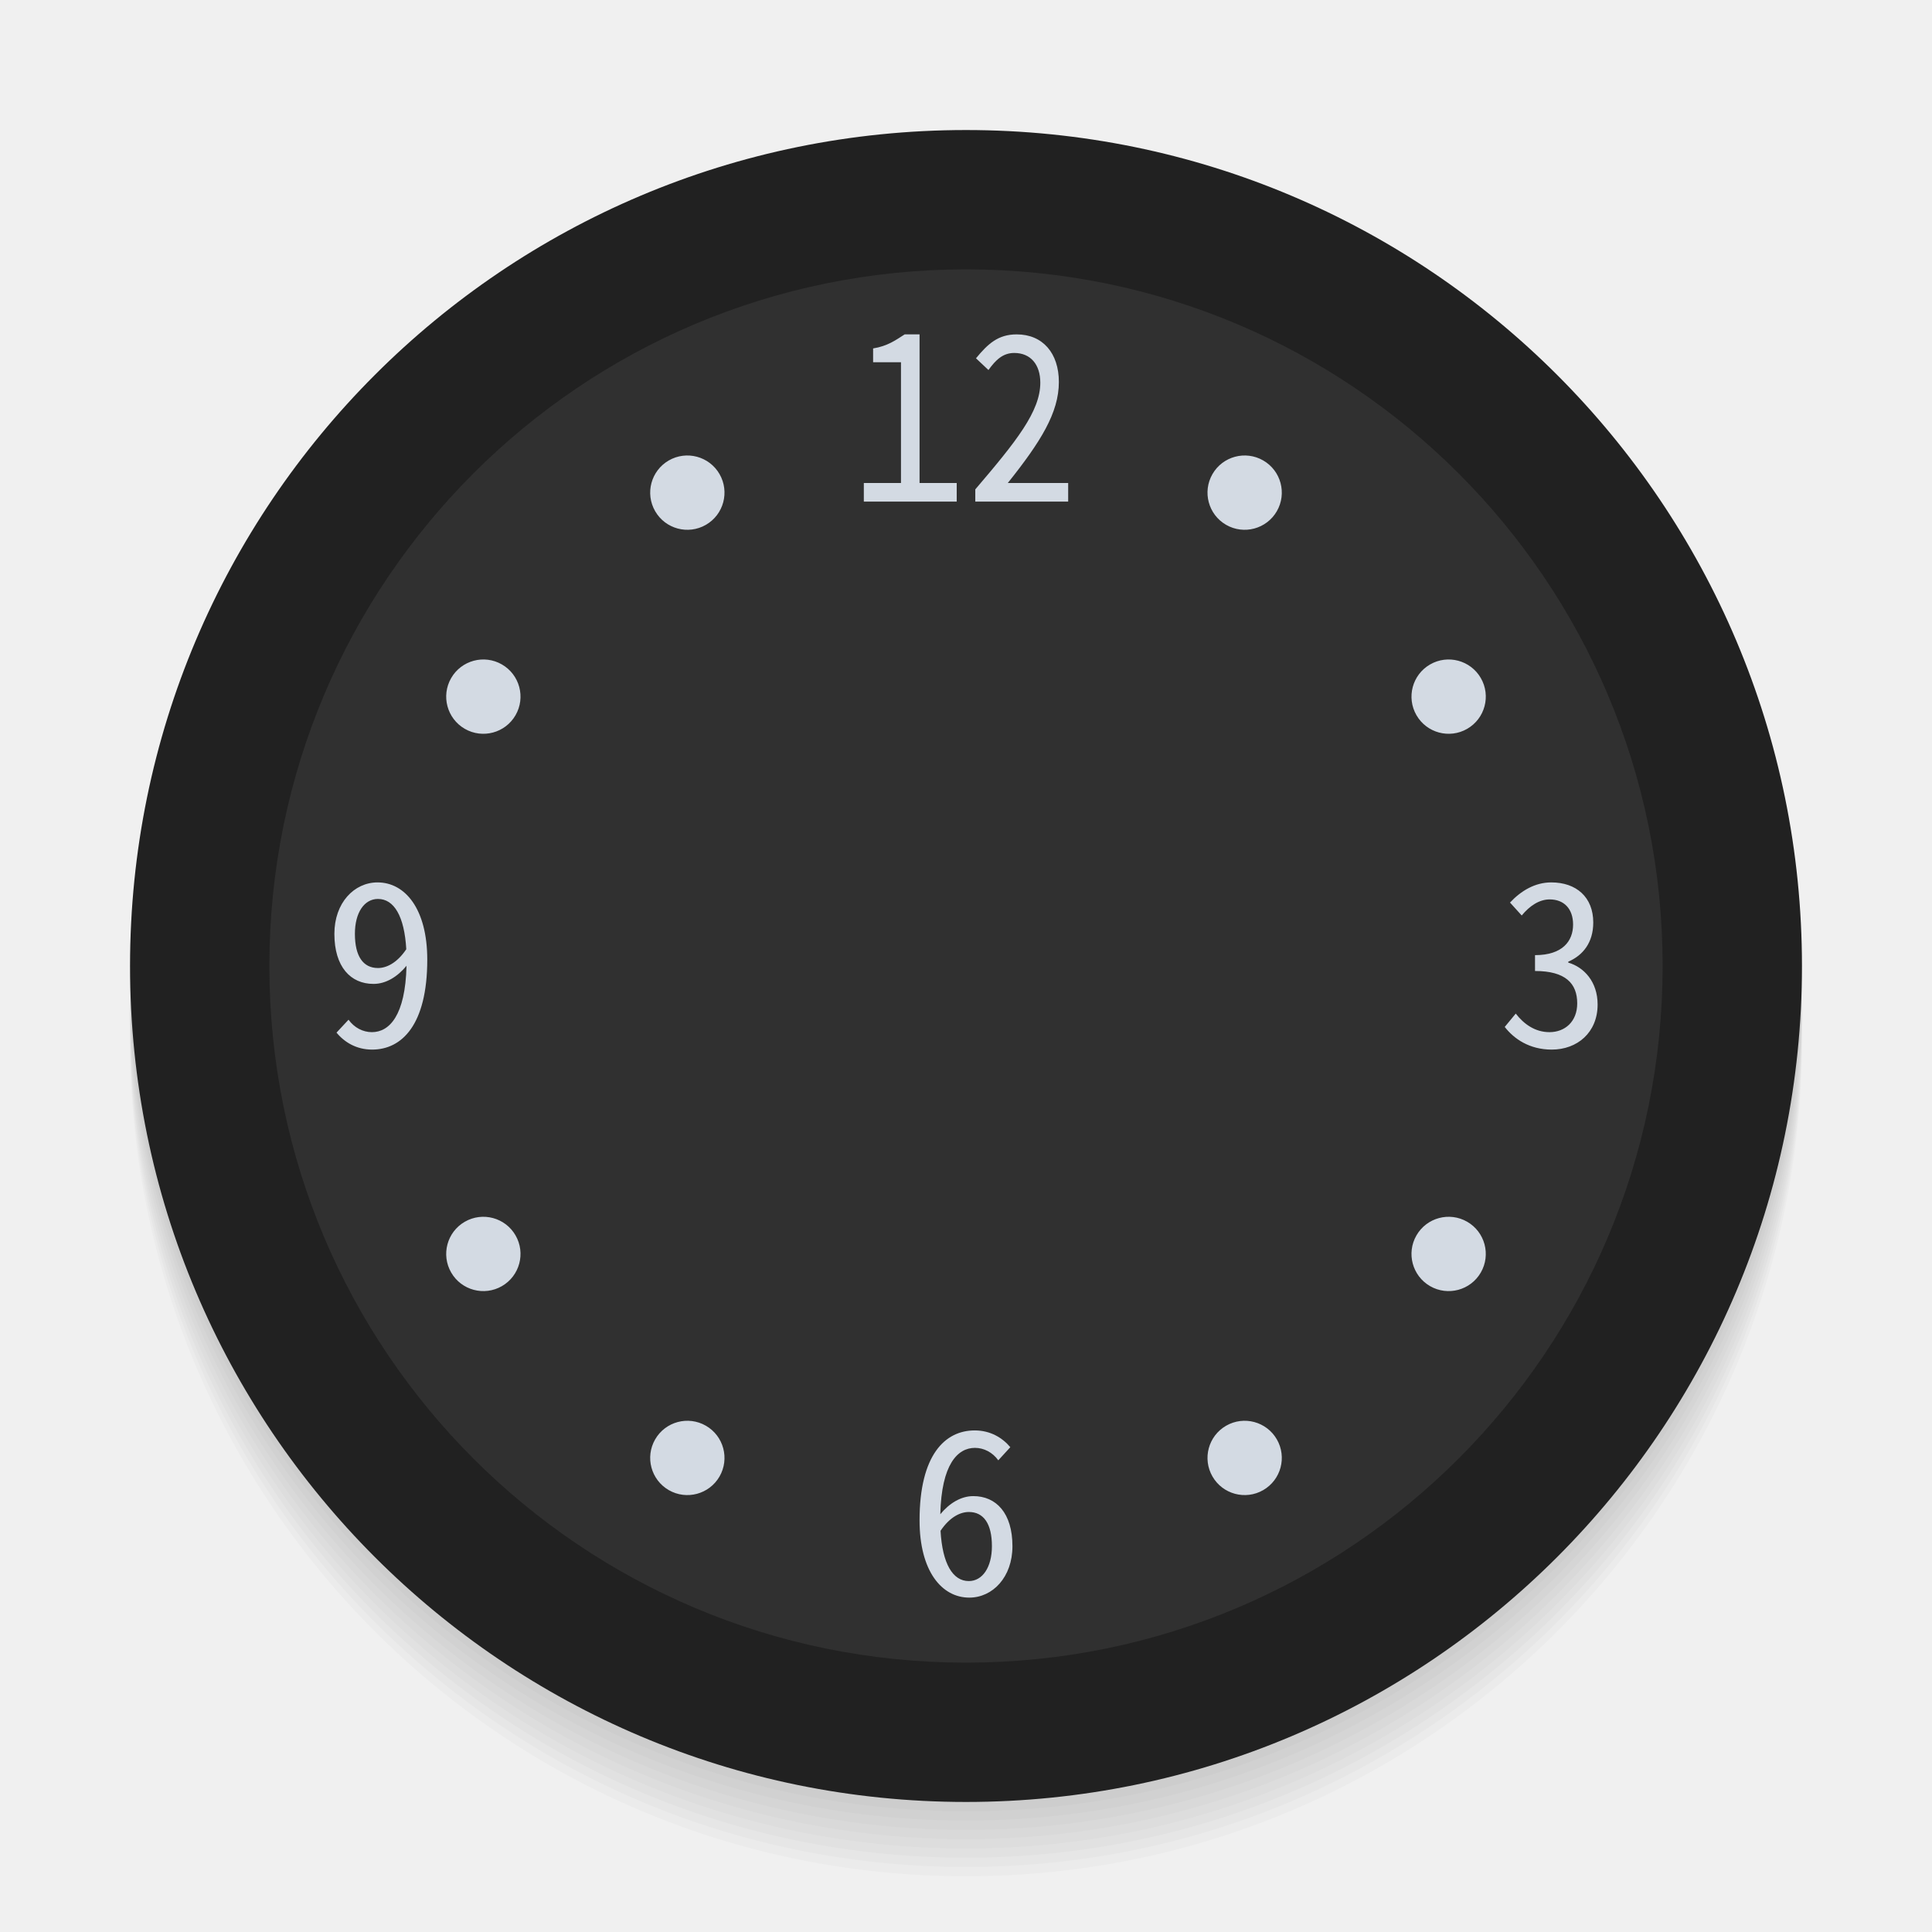
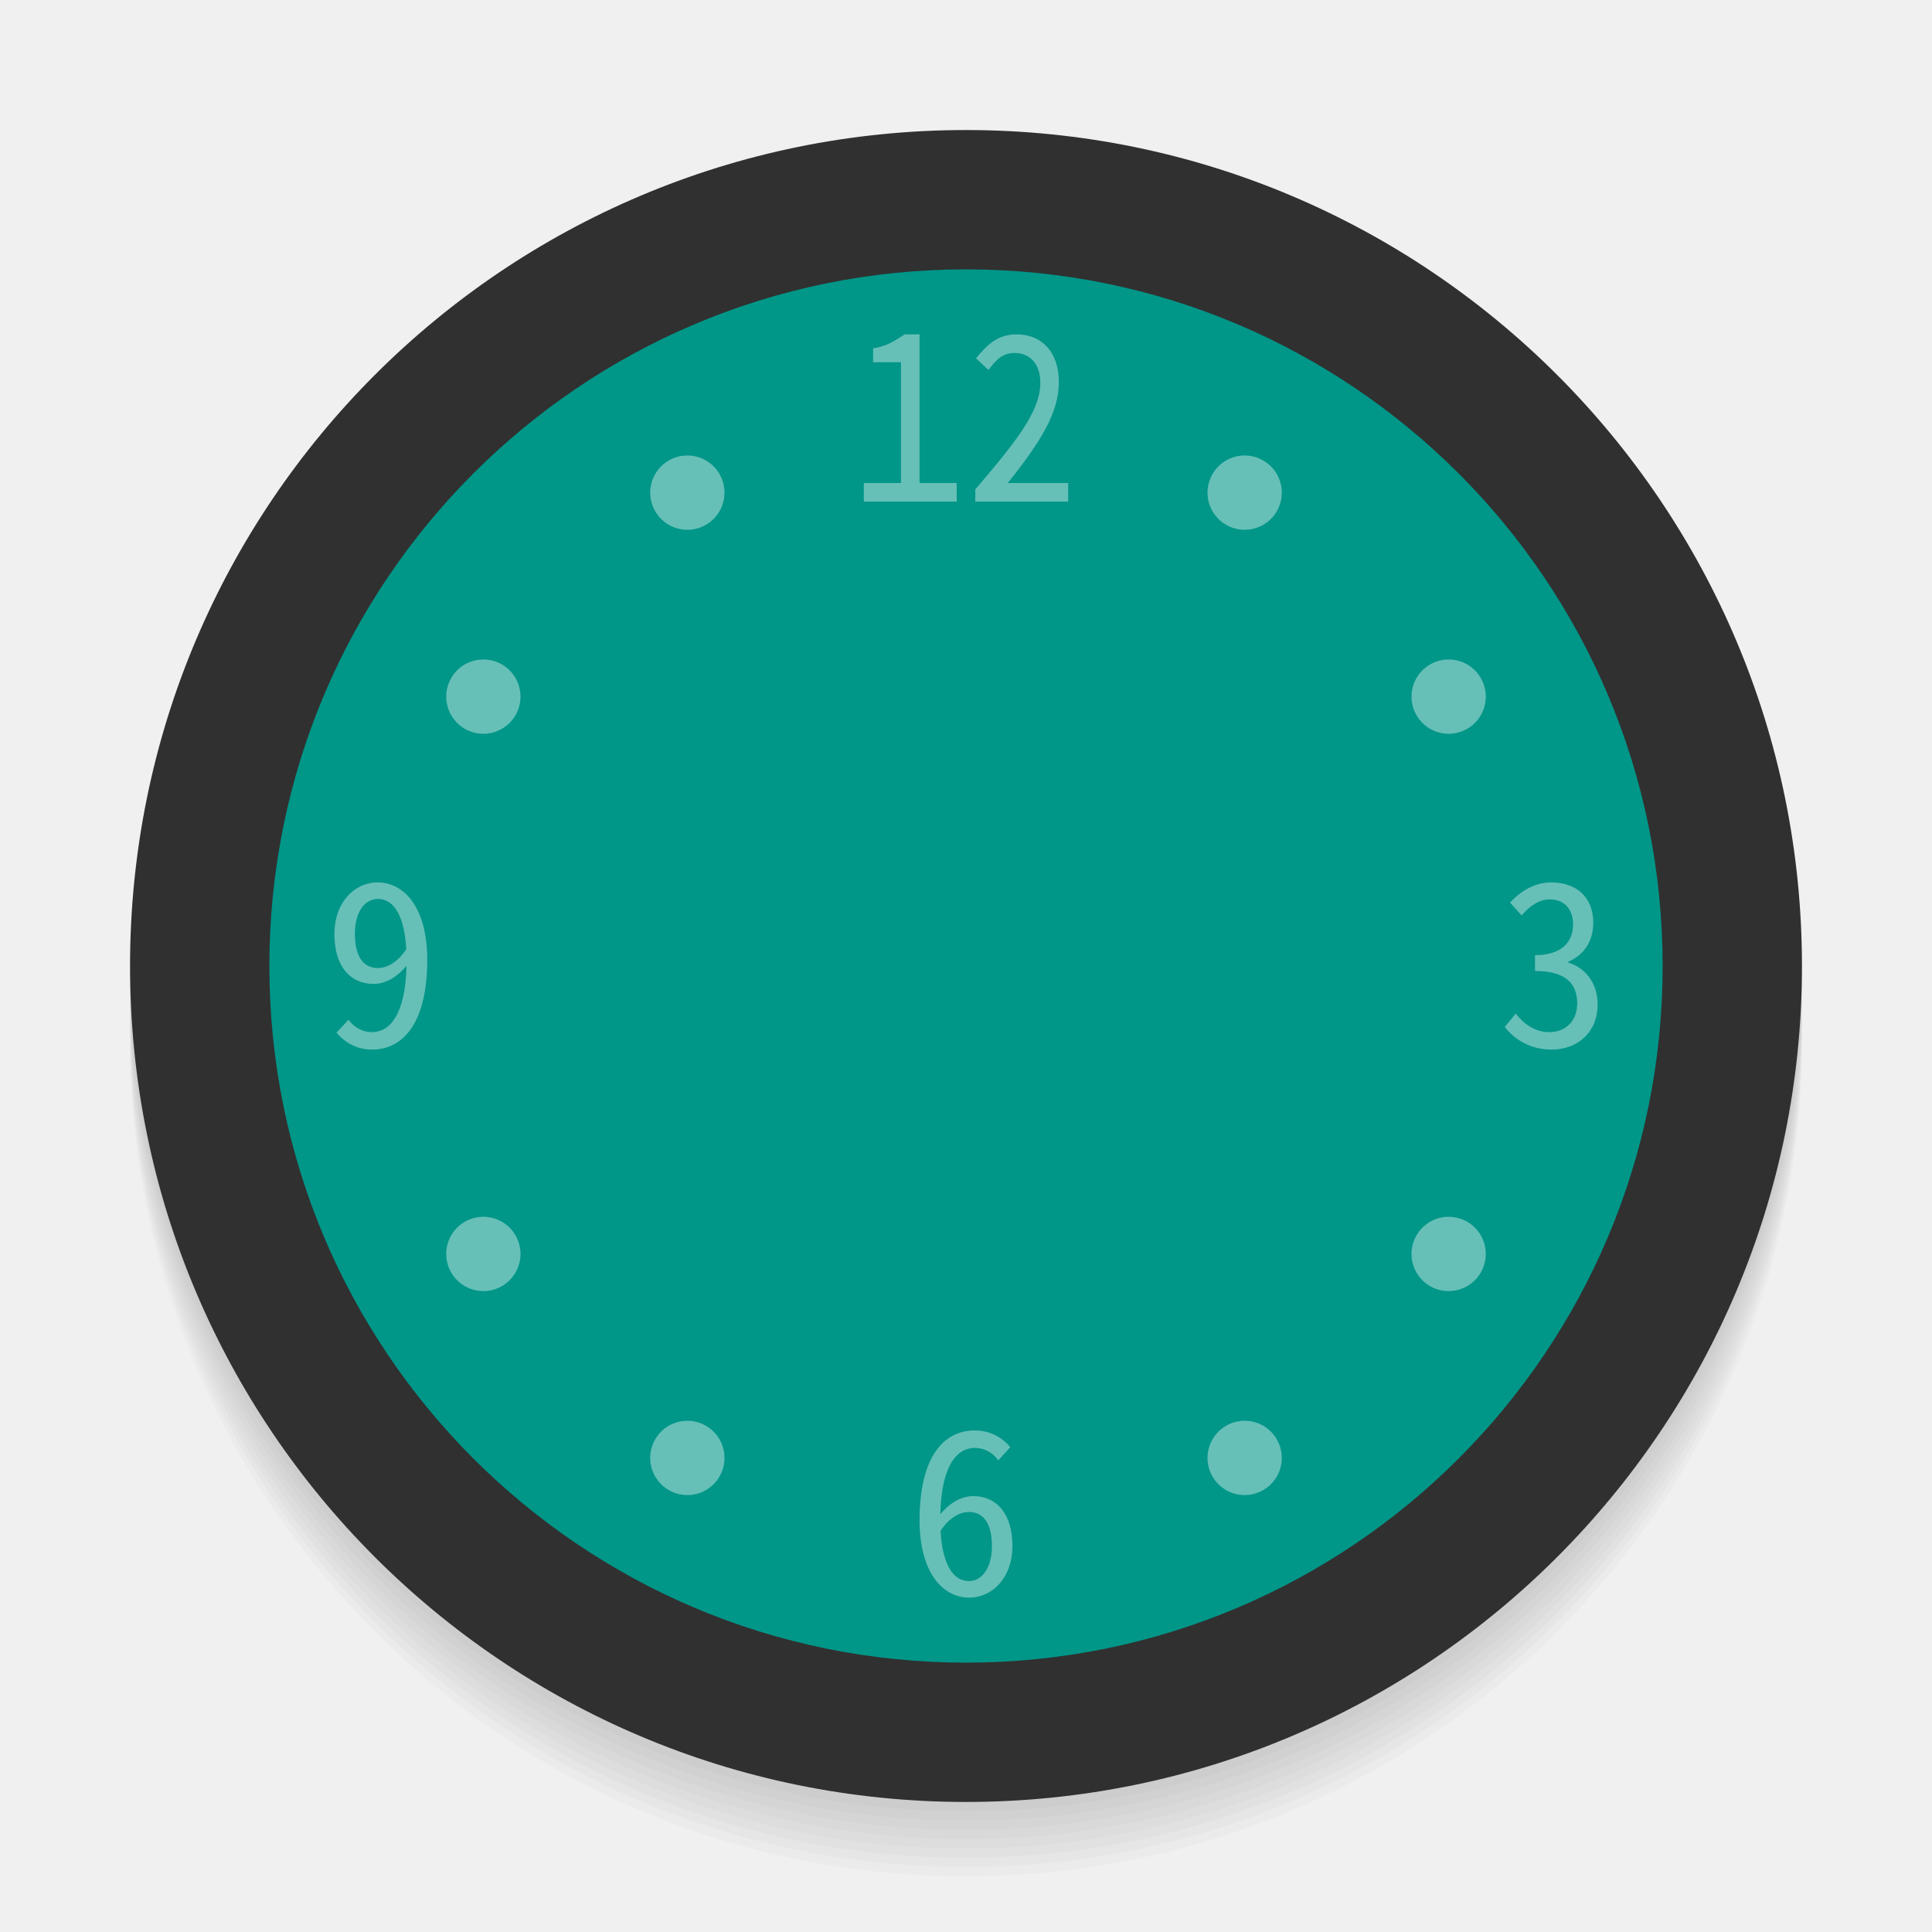
<svg xmlns="http://www.w3.org/2000/svg" id="svg2" width="208" height="208" version="1">
+   <defs id="defs38" />
  <g id="MinuteHand">
    <rect id="rect913" width="10" height="96" x="278" y="29" style="opacity:0.001;fill:#000000;fill-opacity:1;stroke:none;stroke-width:2.246;stroke-linecap:round;stroke-linejoin:round;stroke-miterlimit:4;stroke-dasharray:none;stroke-opacity:1" />
    <rect id="rect901" width="8" height="94" x="279" y="30" rx="1" ry="1" style="opacity:0.05;fill:none;fill-opacity:1;stroke:#000000;stroke-width:1;stroke-linecap:round;stroke-linejoin:round;stroke-miterlimit:4;stroke-dasharray:none;stroke-opacity:1" />
    <rect style="opacity:0.05;fill:none;fill-opacity:1;stroke:#000000;stroke-width:2;stroke-linecap:round;stroke-linejoin:round;stroke-miterlimit:4;stroke-dasharray:none;stroke-opacity:1" id="rect911" width="8" height="94" x="279" y="30" rx="1" ry="1" />
-     <rect style="opacity:1;fill:#338dd6;fill-opacity:1;stroke:none;stroke-width:3.408;stroke-linecap:round;stroke-linejoin:round;stroke-miterlimit:4;stroke-dasharray:none;stroke-opacity:1" id="rect861" width="8" height="94" x="279" y="30" rx="1" ry="1" />
+     <rect style="opacity:1;fill:#ffffff;fill-opacity:1;stroke:none;stroke-width:3.408;stroke-linecap:round;stroke-linejoin:round;stroke-miterlimit:4;stroke-dasharray:none;stroke-opacity:1" id="rect861" width="8" height="94" x="279" y="30" rx="1" ry="1" />
  </g>
  <g id="HourHand">
    <rect id="rect841" width="10" height="52" x="250" y="73" style="opacity:0.001;fill:#000000;fill-opacity:1;stroke:none;stroke-width:1.514;stroke-linecap:round;stroke-linejoin:round;stroke-miterlimit:4;stroke-dasharray:none;stroke-opacity:1" />
    <rect style="opacity:0.05;fill:none;fill-opacity:1;stroke:#000000;stroke-width:1;stroke-linecap:round;stroke-linejoin:round;stroke-miterlimit:4;stroke-dasharray:none;stroke-opacity:1" id="rect845" width="8" height="50" x="251" y="74" rx="1" ry="1" />
    <rect id="rect847" width="8" height="50" x="251" y="74" rx="1" ry="1" style="opacity:0.05;fill:none;fill-opacity:1;stroke:#000000;stroke-width:2;stroke-linecap:round;stroke-linejoin:round;stroke-miterlimit:4;stroke-dasharray:none;stroke-opacity:1" />
-     <rect id="rect839" width="8" height="50" x="251" y="74" rx="1" ry="1" style="opacity:1;fill:#338dd6;fill-opacity:1;stroke:none;stroke-width:2.485;stroke-linecap:round;stroke-linejoin:round;stroke-miterlimit:4;stroke-dasharray:none;stroke-opacity:1" />
+     <rect id="rect839" width="8" height="50" x="251" y="74" rx="1" ry="1" style="opacity:1;fill:#ffffff;fill-opacity:1;stroke:none;stroke-width:2.485;stroke-linecap:round;stroke-linejoin:round;stroke-miterlimit:4;stroke-dasharray:none;stroke-opacity:1" />
  </g>
  <g id="SecondHand">
    <rect id="rect991" width="20" height="100" x="214" y="122" style="opacity:0.001;fill:#000000;fill-opacity:1;stroke:none;stroke-width:2.236;stroke-linecap:round;stroke-linejoin:round;stroke-miterlimit:4;stroke-dasharray:none;stroke-opacity:1" />
-     <path style="fill:#414141;fill-opacity:1;stroke:none;stroke-width:1.184" id="rect6212" d="m 225,129 v 92.999 c 0,0 0,4.2e-4 -1,4.2e-4 -1,0 -1,4.2e-4 -1,4.2e-4 v -93 z" />
+     <path style="fill:#ff7f2a;fill-opacity:1;stroke:none;stroke-width:1.184" id="rect6212" d="m 225,129 v 92.999 c 0,0 0,4.2e-4 -1,4.2e-4 -1,0 -1,4.2e-4 -1,4.2e-4 v -93 z" />
    <circle style="opacity:0.05;fill:none;fill-opacity:1;stroke:#000000;stroke-width:1;stroke-linecap:round;stroke-linejoin:round;stroke-miterlimit:4;stroke-dasharray:none;stroke-opacity:1" id="circle987" cx="224" cy="132" r="9" />
    <circle id="circle989" cx="224" cy="132" r="9" style="opacity:0.05;fill:none;fill-opacity:1;stroke:#000000;stroke-width:2;stroke-linecap:round;stroke-linejoin:round;stroke-miterlimit:4;stroke-dasharray:none;stroke-opacity:1" />
-     <circle id="path967" cx="224" cy="132" r="9" style="opacity:1;fill:#d3dae3;fill-opacity:1;stroke:none;stroke-width:1.952;stroke-linecap:round;stroke-linejoin:round;stroke-miterlimit:4;stroke-dasharray:none;stroke-opacity:1" />
+     <circle id="path967" cx="224" cy="132" r="9" style="opacity:1;fill:#ffffff;fill-opacity:1;stroke:none;stroke-width:1.952;stroke-linecap:round;stroke-linejoin:round;stroke-miterlimit:4;stroke-dasharray:none;stroke-opacity:1" />
  </g>
  <g id="ClockFace">
    <rect id="rect4224" width="180" height="180" x="-202" y="-194" rx="90" ry="90" transform="matrix(0,-1,-1,0,0,0)" style="opacity:0.02;fill:#000000;fill-opacity:1" />
    <rect id="rect4226" width="180" height="180" x="-201" y="-194" rx="90" ry="90" transform="matrix(0,-1,-1,0,0,0)" style="opacity:0.02;fill:#000000;fill-opacity:1" />
    <rect id="rect4228" width="180" height="180" x="-200" y="-194" rx="90" ry="90" transform="matrix(0,-1,-1,0,0,0)" style="opacity:0.02;fill:#000000;fill-opacity:1" />
    <rect id="rect4230" width="180" height="180" x="-199" y="-194" rx="90" ry="90" transform="matrix(0,-1,-1,0,0,0)" style="opacity:0.02;fill:#000000;fill-opacity:1" />
    <rect id="rect4217" width="208" height="208" x="0" y="0" style="opacity:0.001;fill:#000000;fill-opacity:1;fill-rule:nonzero;stroke:none;stroke-width:2;stroke-linecap:round;stroke-linejoin:round;stroke-miterlimit:4;stroke-dasharray:none;stroke-opacity:1" />
    <rect id="rect4197" width="180" height="180" x="-198" y="-194" rx="90" ry="90" transform="matrix(0,-1,-1,0,0,0)" style="opacity:0.02;fill:#000000;fill-opacity:1" />
    <rect id="rect4199" width="180" height="180" x="-197" y="-194" rx="90" ry="90" transform="matrix(0,-1,-1,0,0,0)" style="opacity:0.02;fill:#000000;fill-opacity:1" />
    <rect id="rect4201" width="180" height="180" x="-196" y="-194" rx="90" ry="90" transform="matrix(0,-1,-1,0,0,0)" style="opacity:0.02;fill:#000000;fill-opacity:1" />
    <rect id="rect4203" width="180" height="180" x="-195" y="-194" rx="90" ry="90" transform="matrix(0,-1,-1,0,0,0)" style="opacity:0.02;fill:#000000;fill-opacity:1" />
-     <rect id="rect4" width="180" height="180" x="-194" y="-194" rx="90" ry="90" transform="matrix(0,-1,-1,0,0,0)" style="fill:#212121;fill-opacity:1" />
-     <rect style="fill:#303030;fill-opacity:1;stroke-width:0.833" id="rect932" width="150" height="150" x="-179" y="-179" rx="75" ry="75" transform="matrix(0,-1,-1,0,0,0)" />
-     <path id="path859" d="M 97.396,36 C 96.453,36.605 95.565,37.26 94,37.512 V 39 h 3 v 13 h -4 v 2 h 10 V 52 H 99 V 36 Z m 12.064,0 c -2.025,0 -3.116,1.039 -4.385,2.574 l 1.342,1.264 C 107.199,38.748 107.974,38 109.193,38 110.974,38 112,39.268 112,41.199 c 0,3.095 -2.584,6.314 -7,11.488 V 54 h 10 v -2 h -6.5 c 3.537,-4.432 5.498,-7.557 5.498,-10.875 0,-3.095 -1.732,-5.125 -4.537,-5.125 z M 40.645,95 C 38.132,95 36,97.196 36,100.537 c 0,3.561 1.751,5.391 4.213,5.391 1.345,0 2.588,-0.78 3.553,-1.951 -0.127,5.366 -1.852,7.145 -3.73,7.145 -0.964,0 -1.903,-0.486 -2.512,-1.34 l -1.295,1.389 C 37.091,112.219 38.385,113 40.061,113 43.259,113 46,110.341 46,103.316 46,97.853 43.614,95 40.645,95 Z m 126.367,0 c -1.753,0 -3.258,0.902 -4.443,2.17 l 1.26,1.391 c 0.864,-1.049 1.901,-1.73 3.012,-1.73 1.531,0 2.518,1 2.518,2.707 0,1.78 -1.135,3.293 -4.098,3.293 v 1.707 c 3.284,0 4.543,1.34 4.543,3.486 0,1.976 -1.334,3.098 -2.988,3.098 -1.556,0 -2.765,-0.878 -3.629,-2 L 162,110.561 c 0.988,1.268 2.643,2.439 5.062,2.439 2.741,0 4.938,-1.829 4.938,-4.854 0,-2.463 -1.481,-4.024 -3.16,-4.512 v -0.098 c 1.58,-0.683 2.691,-2.05 2.691,-4.221 C 171.531,96.585 169.703,95 167.012,95 Z M 40.695,96.781 c 1.726,0 2.842,1.853 3.045,5.414 -1.015,1.512 -2.157,2.023 -3.045,2.023 -1.599,0 -2.486,-1.267 -2.486,-3.682 0,-2.293 1.014,-3.756 2.486,-3.756 z M 104.939,154 C 101.741,154 99,156.635 99,163.684 99,169.147 101.386,172 104.355,172 106.868,172 109,169.804 109,166.463 c 0,-3.561 -1.751,-5.391 -4.213,-5.391 -1.345,0 -2.588,0.78 -3.553,1.951 0.127,-5.366 1.852,-7.145 3.73,-7.145 0.964,0 1.903,0.486 2.512,1.34 l 1.295,-1.414 C 107.909,154.78 106.615,154 104.939,154 Z m -0.635,8.781 c 1.599,0 2.486,1.267 2.486,3.682 0,2.268 -1.014,3.756 -2.486,3.756 -1.726,0 -2.842,-1.853 -3.045,-5.414 1.015,-1.512 2.157,-2.023 3.045,-2.023 z" style="font-style:normal;font-variant:normal;font-weight:normal;font-stretch:normal;font-size:24px;line-height:1.25;font-family:'Noto Sans Mono CJK KR';-inkscape-font-specification:'Noto Sans Mono CJK KR';letter-spacing:0px;word-spacing:0px;opacity:1;fill:#d3dae3;fill-opacity:1;stroke:none;stroke-width:1.043" />
-     <path style="opacity:1;fill:#d3dae3;fill-opacity:1;stroke:none;stroke-width:1.067;stroke-linecap:round;stroke-linejoin:round;stroke-miterlimit:4;stroke-dasharray:none;stroke-opacity:1" id="path919" d="M 159.426,73 A 4,4 0 0 0 153.962,71.536 4,4 0 0 0 152.497,77 4,4 0 0 0 157.962,78.464 4,4 0 0 0 159.426,73 Z M 55.503,133 A 4,4 0 0 0 50.038,131.536 4,4 0 0 0 48.574,137 4,4 0 0 0 54.038,138.464 4,4 0 0 0 55.503,133 Z" />
-     <path id="path921" d="M 48.574,73 A 4,4 0 0 1 54.038,71.536 4,4 0 0 1 55.503,77 4,4 0 0 1 50.038,78.464 4,4 0 0 1 48.574,73 Z m 103.923,60 a 4,4 0 0 1 5.464,-1.464 4,4 0 0 1 1.464,5.464 4,4 0 0 1 -5.464,1.464 4,4 0 0 1 -1.464,-5.464 z" style="opacity:1;fill:#d3dae3;fill-opacity:1;stroke:none;stroke-width:1.067;stroke-linecap:round;stroke-linejoin:round;stroke-miterlimit:4;stroke-dasharray:none;stroke-opacity:1" />
-     <path id="path923" d="m 136,49.574 a 4,4 0 0 0 -5.464,1.464 4,4 0 0 0 1.464,5.464 4,4 0 0 0 5.464,-1.464 4,4 0 0 0 -1.464,-5.464 z M 76,153.497 a 4,4 0 0 0 -5.464,1.464 4,4 0 0 0 1.464,5.464 4,4 0 0 0 5.464,-1.464 4,4 0 0 0 -1.464,-5.464 z" style="opacity:1;fill:#d3dae3;fill-opacity:1;stroke:none;stroke-width:1.067;stroke-linecap:round;stroke-linejoin:round;stroke-miterlimit:4;stroke-dasharray:none;stroke-opacity:1" />
-     <path style="opacity:1;fill:#d3dae3;fill-opacity:1;stroke:none;stroke-width:1.067;stroke-linecap:round;stroke-linejoin:round;stroke-miterlimit:4;stroke-dasharray:none;stroke-opacity:1" id="path925" d="m 72,49.574 a 4,4 0 0 1 5.464,1.464 4,4 0 0 1 -1.464,5.464 4,4 0 0 1 -5.464,-1.464 4,4 0 0 1 1.464,-5.464 z M 132,153.497 a 4,4 0 0 1 5.464,1.464 4,4 0 0 1 -1.464,5.464 4,4 0 0 1 -5.464,-1.464 4,4 0 0 1 1.464,-5.464 z" />
+     <rect id="rect4" width="180" height="180" x="-194" y="-194" rx="90" ry="90" transform="matrix(0,-1,-1,0,0,0)" style="fill:#303030;fill-opacity:1" />
+     <rect style="fill:#009688;fill-opacity:1;stroke-width:0.833" id="rect932" width="150" height="150" x="-179" y="-179" rx="75" ry="75" transform="matrix(0,-1,-1,0,0,0)" />
+     <path style="font-style:normal;font-variant:normal;font-weight:normal;font-stretch:normal;font-size:24px;line-height:1.25;font-family:'Noto Sans Mono CJK KR';-inkscape-font-specification:'Noto Sans Mono CJK KR';letter-spacing:0px;word-spacing:0px;opacity:0.4;fill:#ffffff;fill-opacity:1;stroke:none;stroke-width:1.043" d="M 97.396 36 C 96.453 36.605 95.565 37.26 94 37.512 L 94 39 L 97 39 L 97 52 L 93 52 L 93 54 L 103 54 L 103 52 L 99 52 L 99 36 L 97.396 36 z M 109.461 36 C 107.436 36 106.345 37.039 105.076 38.574 L 106.418 39.838 C 107.199 38.748 107.974 38 109.193 38 C 110.974 38 112 39.268 112 41.199 C 112 44.294 109.416 47.513 105 52.688 L 105 54 L 115 54 L 115 52 L 108.5 52 C 112.037 47.568 113.998 44.443 113.998 41.125 C 113.998 38.03 112.266 36 109.461 36 z M 73.906 49.039 A 4 4 0 0 0 72 49.574 A 4 4 0 0 0 70.535 55.039 A 4 4 0 0 0 76 56.502 A 4 4 0 0 0 77.465 51.039 A 4 4 0 0 0 73.906 49.039 z M 134.094 49.039 A 4 4 0 0 0 130.535 51.039 A 4 4 0 0 0 132 56.502 A 4 4 0 0 0 137.465 55.039 A 4 4 0 0 0 136 49.574 A 4 4 0 0 0 134.094 49.039 z M 51.85 71.004 A 4 4 0 0 0 48.574 73 A 4 4 0 0 0 50.039 78.465 A 4 4 0 0 0 55.502 77 A 4 4 0 0 0 54.039 71.535 A 4 4 0 0 0 51.85 71.004 z M 156.15 71.004 A 4 4 0 0 0 153.961 71.535 A 4 4 0 0 0 152.498 77 A 4 4 0 0 0 157.961 78.465 A 4 4 0 0 0 159.426 73 A 4 4 0 0 0 156.15 71.004 z M 40.645 95 C 38.132 95 36 97.196 36 100.537 C 36 104.098 37.751 105.928 40.213 105.928 C 41.558 105.928 42.801 105.147 43.766 103.977 C 43.639 109.342 41.913 111.121 40.035 111.121 C 39.071 111.121 38.133 110.635 37.523 109.781 L 36.229 111.17 C 37.091 112.219 38.385 113 40.061 113 C 43.259 113 46 110.341 46 103.316 C 46 97.853 43.614 95 40.645 95 z M 167.012 95 C 165.259 95 163.754 95.902 162.568 97.17 L 163.828 98.561 C 164.692 97.512 165.729 96.83 166.84 96.83 C 168.371 96.83 169.357 97.83 169.357 99.537 C 169.357 101.318 168.223 102.83 165.26 102.83 L 165.26 104.537 C 168.544 104.537 169.803 105.877 169.803 108.023 C 169.803 109.999 168.469 111.121 166.814 111.121 C 165.259 111.121 164.05 110.243 163.186 109.121 L 162 110.561 C 162.988 111.829 164.643 113 167.062 113 C 169.803 113 172 111.171 172 108.146 C 172 105.683 170.519 104.123 168.84 103.635 L 168.84 103.537 C 170.42 102.854 171.531 101.487 171.531 99.316 C 171.531 96.585 169.703 95 167.012 95 z M 40.695 96.781 C 42.421 96.781 43.537 98.634 43.74 102.195 C 42.725 103.708 41.584 104.219 40.695 104.219 C 39.096 104.219 38.209 102.952 38.209 100.537 C 38.209 98.244 39.223 96.781 40.695 96.781 z M 52.227 131.004 A 4 4 0 0 0 50.039 131.535 A 4 4 0 0 0 48.574 137 A 4 4 0 0 0 54.039 138.465 A 4 4 0 0 0 55.502 133 A 4 4 0 0 0 52.227 131.004 z M 155.773 131.004 A 4 4 0 0 0 152.498 133 A 4 4 0 0 0 153.961 138.465 A 4 4 0 0 0 159.426 137 A 4 4 0 0 0 157.961 131.535 A 4 4 0 0 0 155.773 131.004 z M 74.094 152.963 A 4 4 0 0 0 70.535 154.961 A 4 4 0 0 0 72 160.426 A 4 4 0 0 0 77.465 158.961 A 4 4 0 0 0 76 153.498 A 4 4 0 0 0 74.094 152.963 z M 133.906 152.963 A 4 4 0 0 0 132 153.498 A 4 4 0 0 0 130.535 158.961 A 4 4 0 0 0 136 160.426 A 4 4 0 0 0 137.465 154.961 A 4 4 0 0 0 133.906 152.963 z M 104.939 154 C 101.741 154 99 156.635 99 163.684 C 99 169.147 101.386 172 104.355 172 C 106.868 172 109 169.804 109 166.463 C 109 162.902 107.249 161.072 104.787 161.072 C 103.442 161.072 102.199 161.853 101.234 163.023 C 101.361 157.658 103.087 155.879 104.965 155.879 C 105.929 155.879 106.867 156.365 107.477 157.219 L 108.771 155.805 C 107.909 154.78 106.615 154 104.939 154 z M 104.305 162.781 C 105.904 162.781 106.791 164.048 106.791 166.463 C 106.791 168.731 105.777 170.219 104.305 170.219 C 102.579 170.219 101.463 168.366 101.26 164.805 C 102.275 163.292 103.416 162.781 104.305 162.781 z " id="path859" />
  </g>
</svg>
